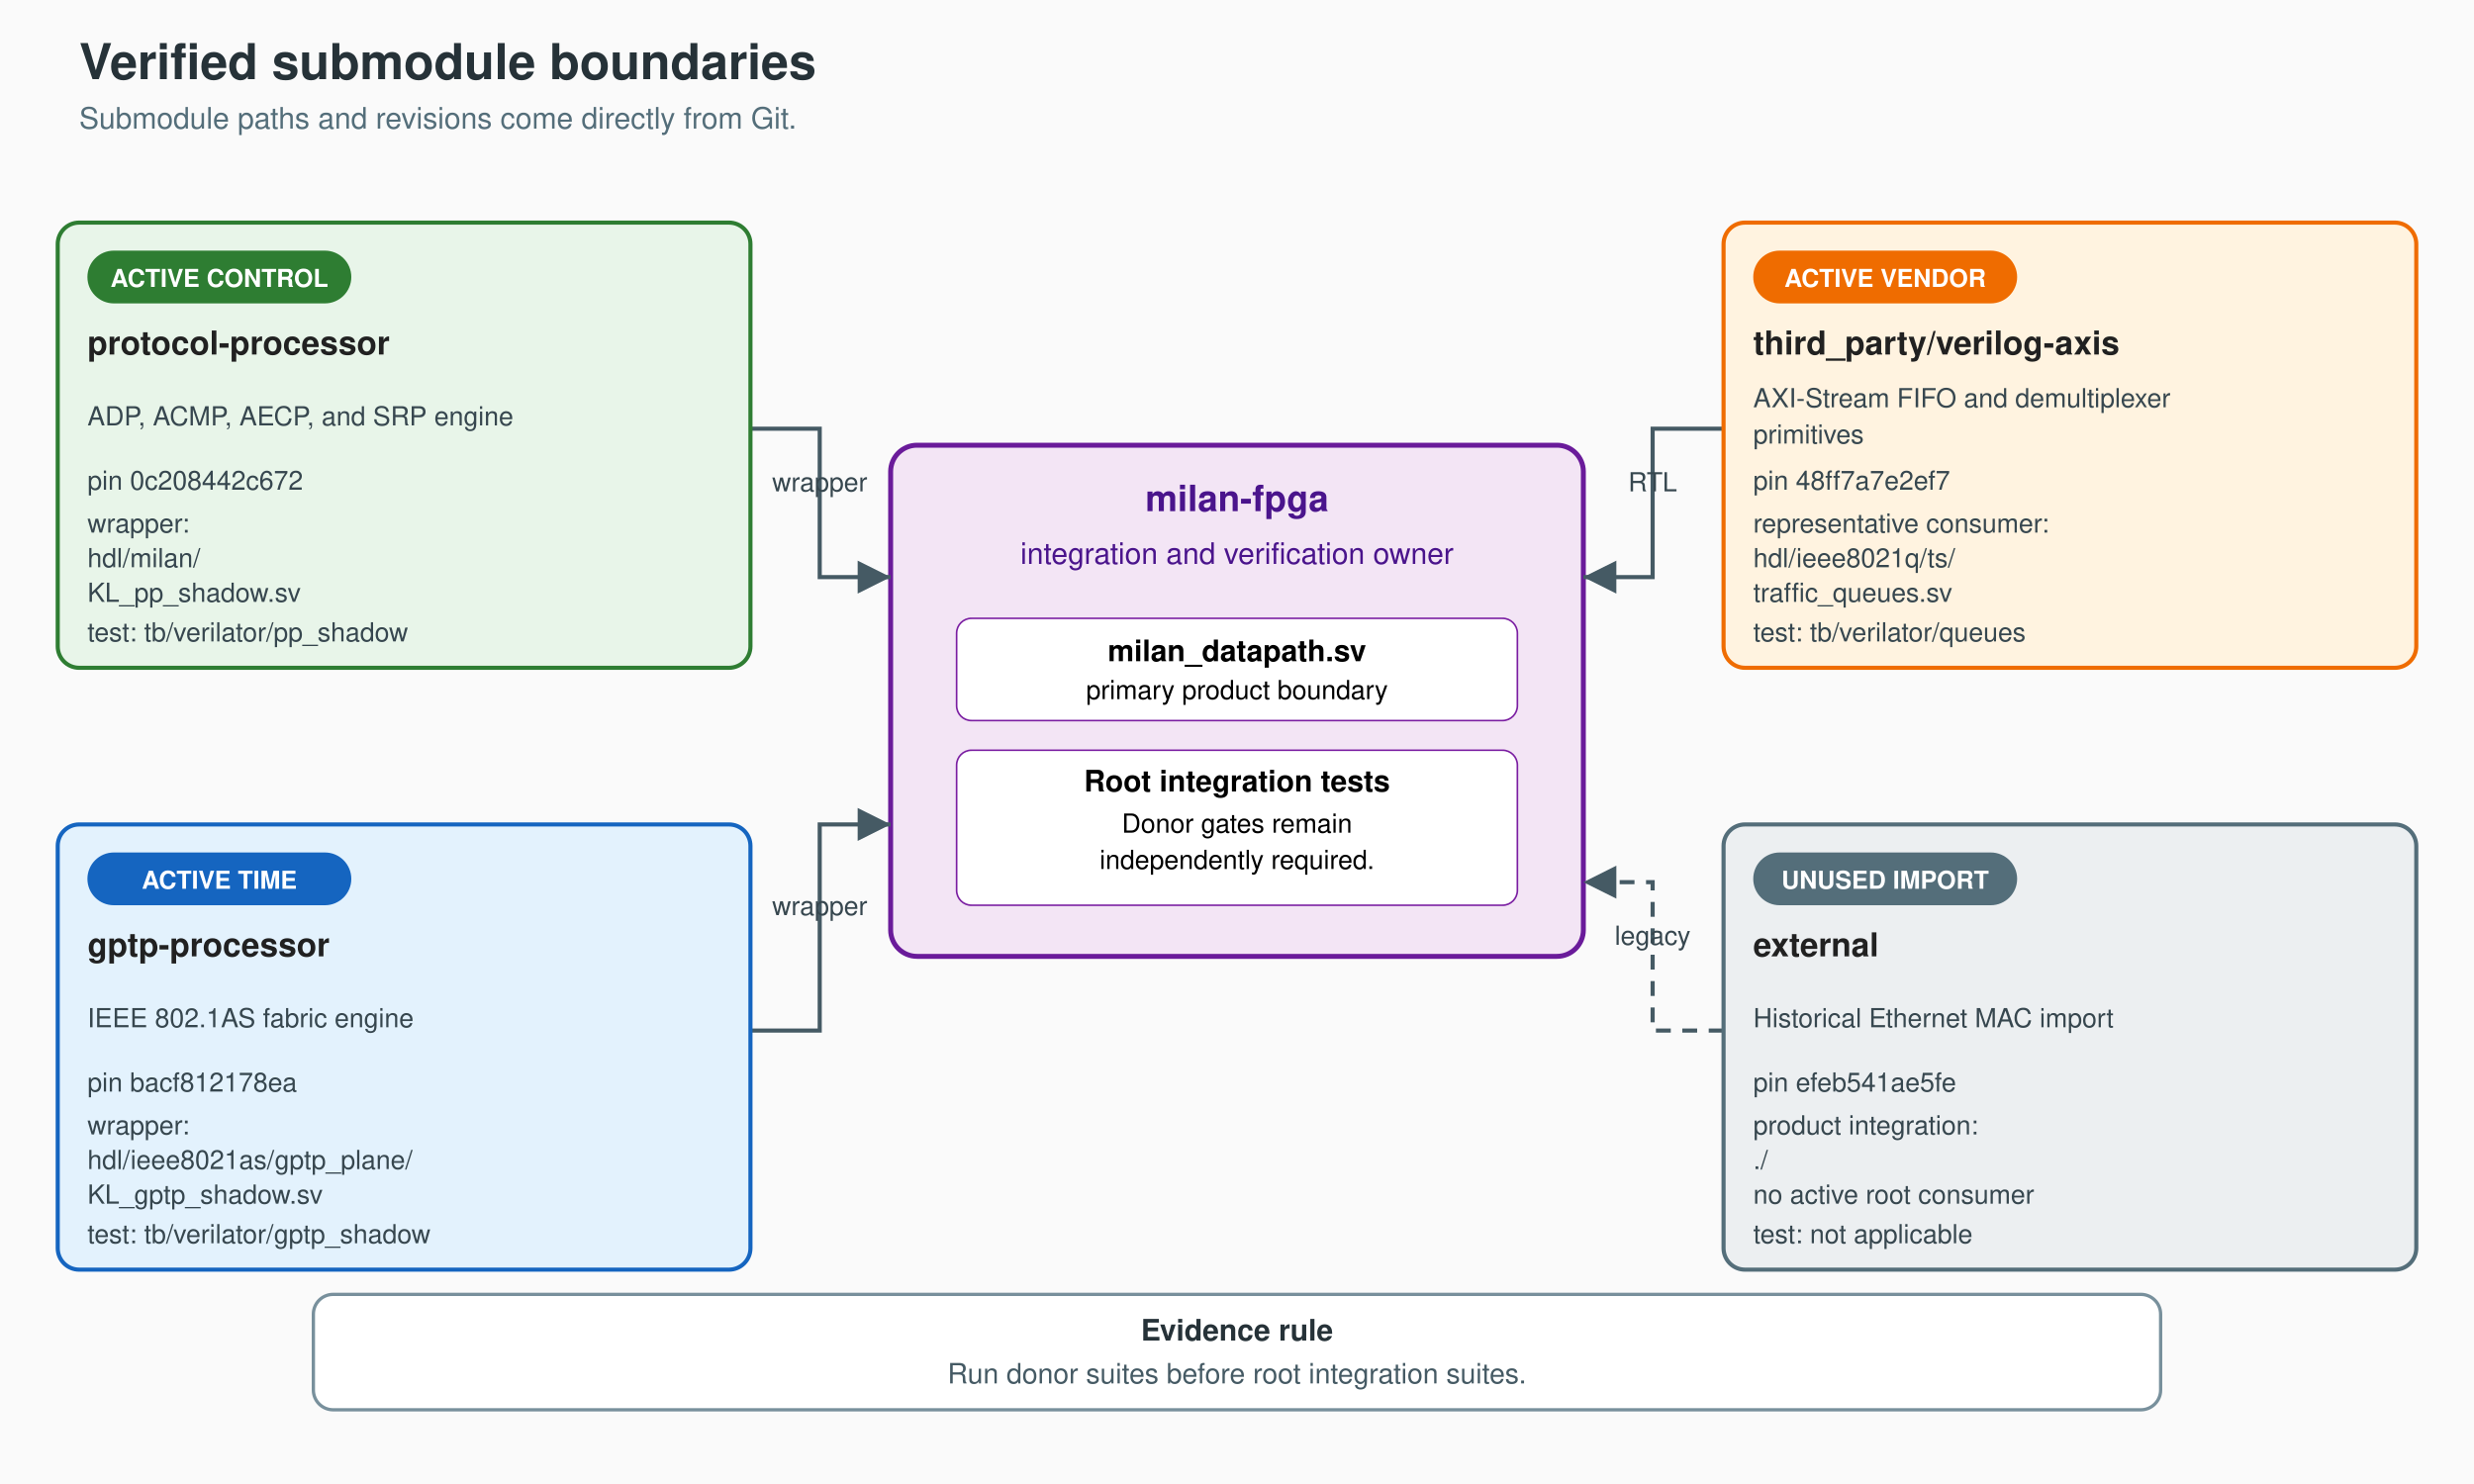
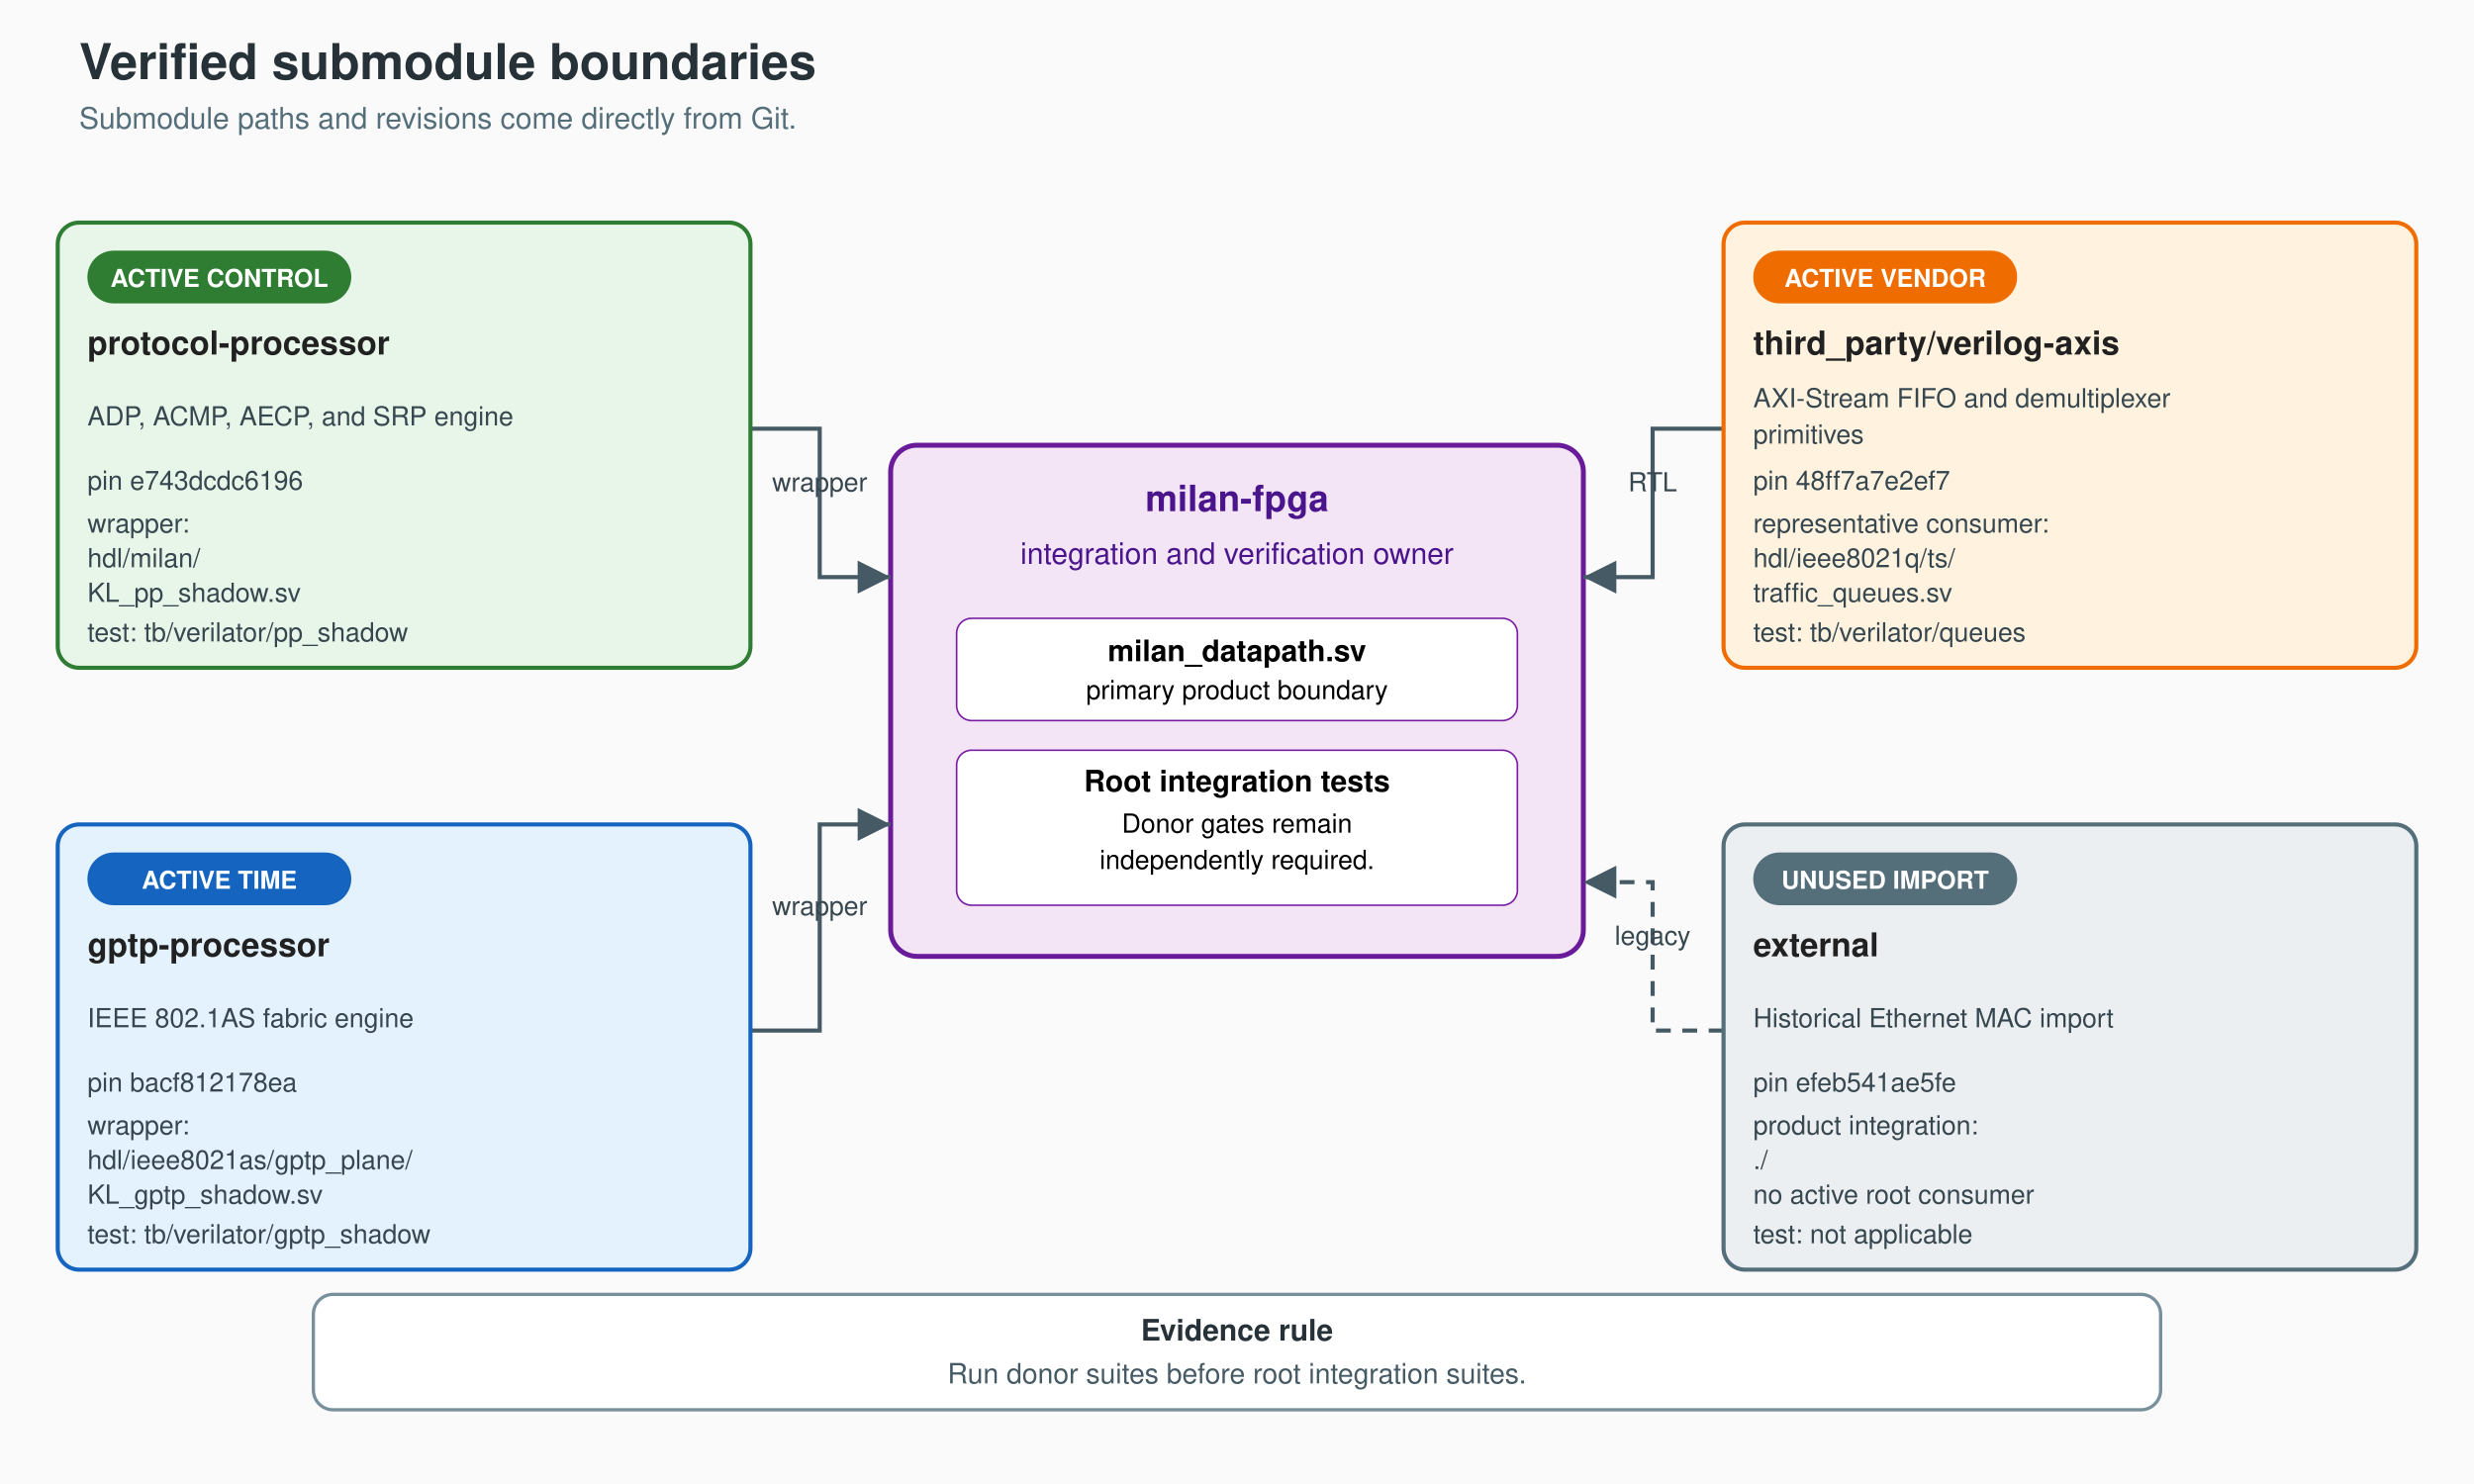
<svg xmlns="http://www.w3.org/2000/svg" width="1500" height="900" viewBox="0 0 1500 900" font-family="Helvetica,Arial,sans-serif">
  <rect width="1500" height="900" fill="#FAFAFA" />
  <defs>
    <marker id="arrow" markerWidth="12" markerHeight="12" refX="8" refY="4" orient="auto">
      <path d="M0,0 L8,4 L0,8 Z" fill="#455A64" />
    </marker>
  </defs>
  <text x="48" y="48" font-size="30" font-weight="bold" fill="#263238">Verified submodule boundaries</text>
  <text x="48" y="78" font-size="18" fill="#546E7A">Submodule paths and revisions come directly from Git.</text>
  <rect x="540" y="270" width="420" height="310" rx="16" fill="#F3E5F5" stroke="#6A1B9A" stroke-width="3" />
  <text x="750" y="310" text-anchor="middle" font-size="22" font-weight="bold" fill="#4A148C">milan-fpga</text>
  <text x="750" y="342" text-anchor="middle" font-size="18" fill="#4A148C">integration and verification owner</text>
  <rect x="580" y="375" width="340" height="62" rx="9" fill="#FFFFFF" stroke="#7B1FA2" />
  <text x="750" y="401" text-anchor="middle" font-size="18" font-weight="bold">milan_datapath.sv</text>
  <text x="750" y="424" text-anchor="middle" font-size="16">primary product boundary</text>
  <rect x="580" y="455" width="340" height="94" rx="9" fill="#FFFFFF" stroke="#7B1FA2" />
  <text x="750" y="480" text-anchor="middle" font-size="18" font-weight="bold">Root integration tests</text>
  <text x="750" y="505" text-anchor="middle" font-size="16">Donor gates remain</text>
  <text x="750" y="527" text-anchor="middle" font-size="16">independently required.</text>
  <path d="M455,260 L497,260 L497,350 L540,350" fill="none" stroke="#455A64" stroke-width="2.5" marker-end="url(#arrow)" />
  <text x="497" y="298" text-anchor="middle" font-size="16" fill="#37474F">wrapper</text>
  <path d="M455,625 L497,625 L497,500 L540,500" fill="none" stroke="#455A64" stroke-width="2.5" marker-end="url(#arrow)" />
  <text x="497" y="555" text-anchor="middle" font-size="16" fill="#37474F">wrapper</text>
  <path d="M1045,260 L1002,260 L1002,350 L960,350" fill="none" stroke="#455A64" stroke-width="2.5" marker-end="url(#arrow)" />
  <text x="1002" y="298" text-anchor="middle" font-size="16" fill="#37474F">RTL</text>
  <path d="M1045,625 L1002,625 L1002,535 L960,535" fill="none" stroke="#455A64" stroke-width="2.5" marker-end="url(#arrow)" stroke-dasharray="9,7" />
  <text x="1002" y="573" text-anchor="middle" font-size="16" fill="#37474F">legacy</text>
  <rect x="35" y="135" width="420" height="270" rx="13" fill="#E8F5E9" stroke="#2E7D32" stroke-width="2.5" />
  <rect x="53" y="152" width="160" height="32" rx="16" fill="#2E7D32" />
  <text x="133" y="174" text-anchor="middle" font-size="15" font-weight="bold" fill="#FFFFFF">ACTIVE CONTROL</text>
  <text x="53" y="215" font-size="20" font-weight="bold" fill="#212121">protocol-processor</text>
  <text x="53" y="258" font-size="16" fill="#37474F">ADP, ACMP, AECP, and SRP engine</text>
-   <text x="53" y="297" font-size="16" fill="#37474F">pin 0c208442c672</text>
+   <text x="53" y="297" font-size="16" fill="#37474F">pin e743dcdc6196</text>
  <text x="53" y="323" font-size="16" fill="#37474F">wrapper:</text>
  <text x="53" y="344" font-size="16" fill="#37474F">hdl/milan/</text>
  <text x="53" y="365" font-size="16" fill="#37474F">KL_pp_shadow.sv</text>
  <text x="53" y="389" font-size="16" fill="#37474F">test: tb/verilator/pp_shadow</text>
  <rect x="35" y="500" width="420" height="270" rx="13" fill="#E3F2FD" stroke="#1565C0" stroke-width="2.5" />
  <rect x="53" y="517" width="160" height="32" rx="16" fill="#1565C0" />
  <text x="133" y="539" text-anchor="middle" font-size="15" font-weight="bold" fill="#FFFFFF">ACTIVE TIME</text>
  <text x="53" y="580" font-size="20" font-weight="bold" fill="#212121">gptp-processor</text>
  <text x="53" y="623" font-size="16" fill="#37474F">IEEE 802.1AS fabric engine</text>
  <text x="53" y="662" font-size="16" fill="#37474F">pin bacf812178ea</text>
  <text x="53" y="688" font-size="16" fill="#37474F">wrapper:</text>
  <text x="53" y="709" font-size="16" fill="#37474F">hdl/ieee8021as/gptp_plane/</text>
  <text x="53" y="730" font-size="16" fill="#37474F">KL_gptp_shadow.sv</text>
  <text x="53" y="754" font-size="16" fill="#37474F">test: tb/verilator/gptp_shadow</text>
  <rect x="1045" y="135" width="420" height="270" rx="13" fill="#FFF3E0" stroke="#EF6C00" stroke-width="2.5" />
  <rect x="1063" y="152" width="160" height="32" rx="16" fill="#EF6C00" />
  <text x="1143" y="174" text-anchor="middle" font-size="15" font-weight="bold" fill="#FFFFFF">ACTIVE VENDOR</text>
  <text x="1063" y="215" font-size="20" font-weight="bold" fill="#212121">third_party/verilog-axis</text>
  <text x="1063" y="247" font-size="16" fill="#37474F">AXI-Stream FIFO and demultiplexer</text>
  <text x="1063" y="269" font-size="16" fill="#37474F">primitives</text>
  <text x="1063" y="297" font-size="16" fill="#37474F">pin 48ff7a7e2ef7</text>
  <text x="1063" y="323" font-size="16" fill="#37474F">representative consumer:</text>
  <text x="1063" y="344" font-size="16" fill="#37474F">hdl/ieee8021q/ts/</text>
  <text x="1063" y="365" font-size="16" fill="#37474F">traffic_queues.sv</text>
  <text x="1063" y="389" font-size="16" fill="#37474F">test: tb/verilator/queues</text>
  <rect x="1045" y="500" width="420" height="270" rx="13" fill="#ECEFF1" stroke="#546E7A" stroke-width="2.5" />
  <rect x="1063" y="517" width="160" height="32" rx="16" fill="#546E7A" />
  <text x="1143" y="539" text-anchor="middle" font-size="15" font-weight="bold" fill="#FFFFFF">UNUSED IMPORT</text>
  <text x="1063" y="580" font-size="20" font-weight="bold" fill="#212121">external</text>
  <text x="1063" y="623" font-size="16" fill="#37474F">Historical Ethernet MAC import</text>
  <text x="1063" y="662" font-size="16" fill="#37474F">pin efeb541ae5fe</text>
  <text x="1063" y="688" font-size="16" fill="#37474F">product integration:</text>
  <text x="1063" y="709" font-size="16" fill="#37474F">./</text>
  <text x="1063" y="730" font-size="16" fill="#37474F">no active root consumer</text>
  <text x="1063" y="754" font-size="16" fill="#37474F">test: not applicable</text>
  <rect x="190" y="785" width="1120" height="70" rx="12" fill="#FFFFFF" stroke="#78909C" stroke-width="2" />
  <text x="750" y="813" text-anchor="middle" font-size="18" font-weight="bold" fill="#263238">Evidence rule</text>
  <text x="750" y="839" text-anchor="middle" font-size="17" fill="#455A64">Run donor suites before root integration suites.</text>
</svg>
